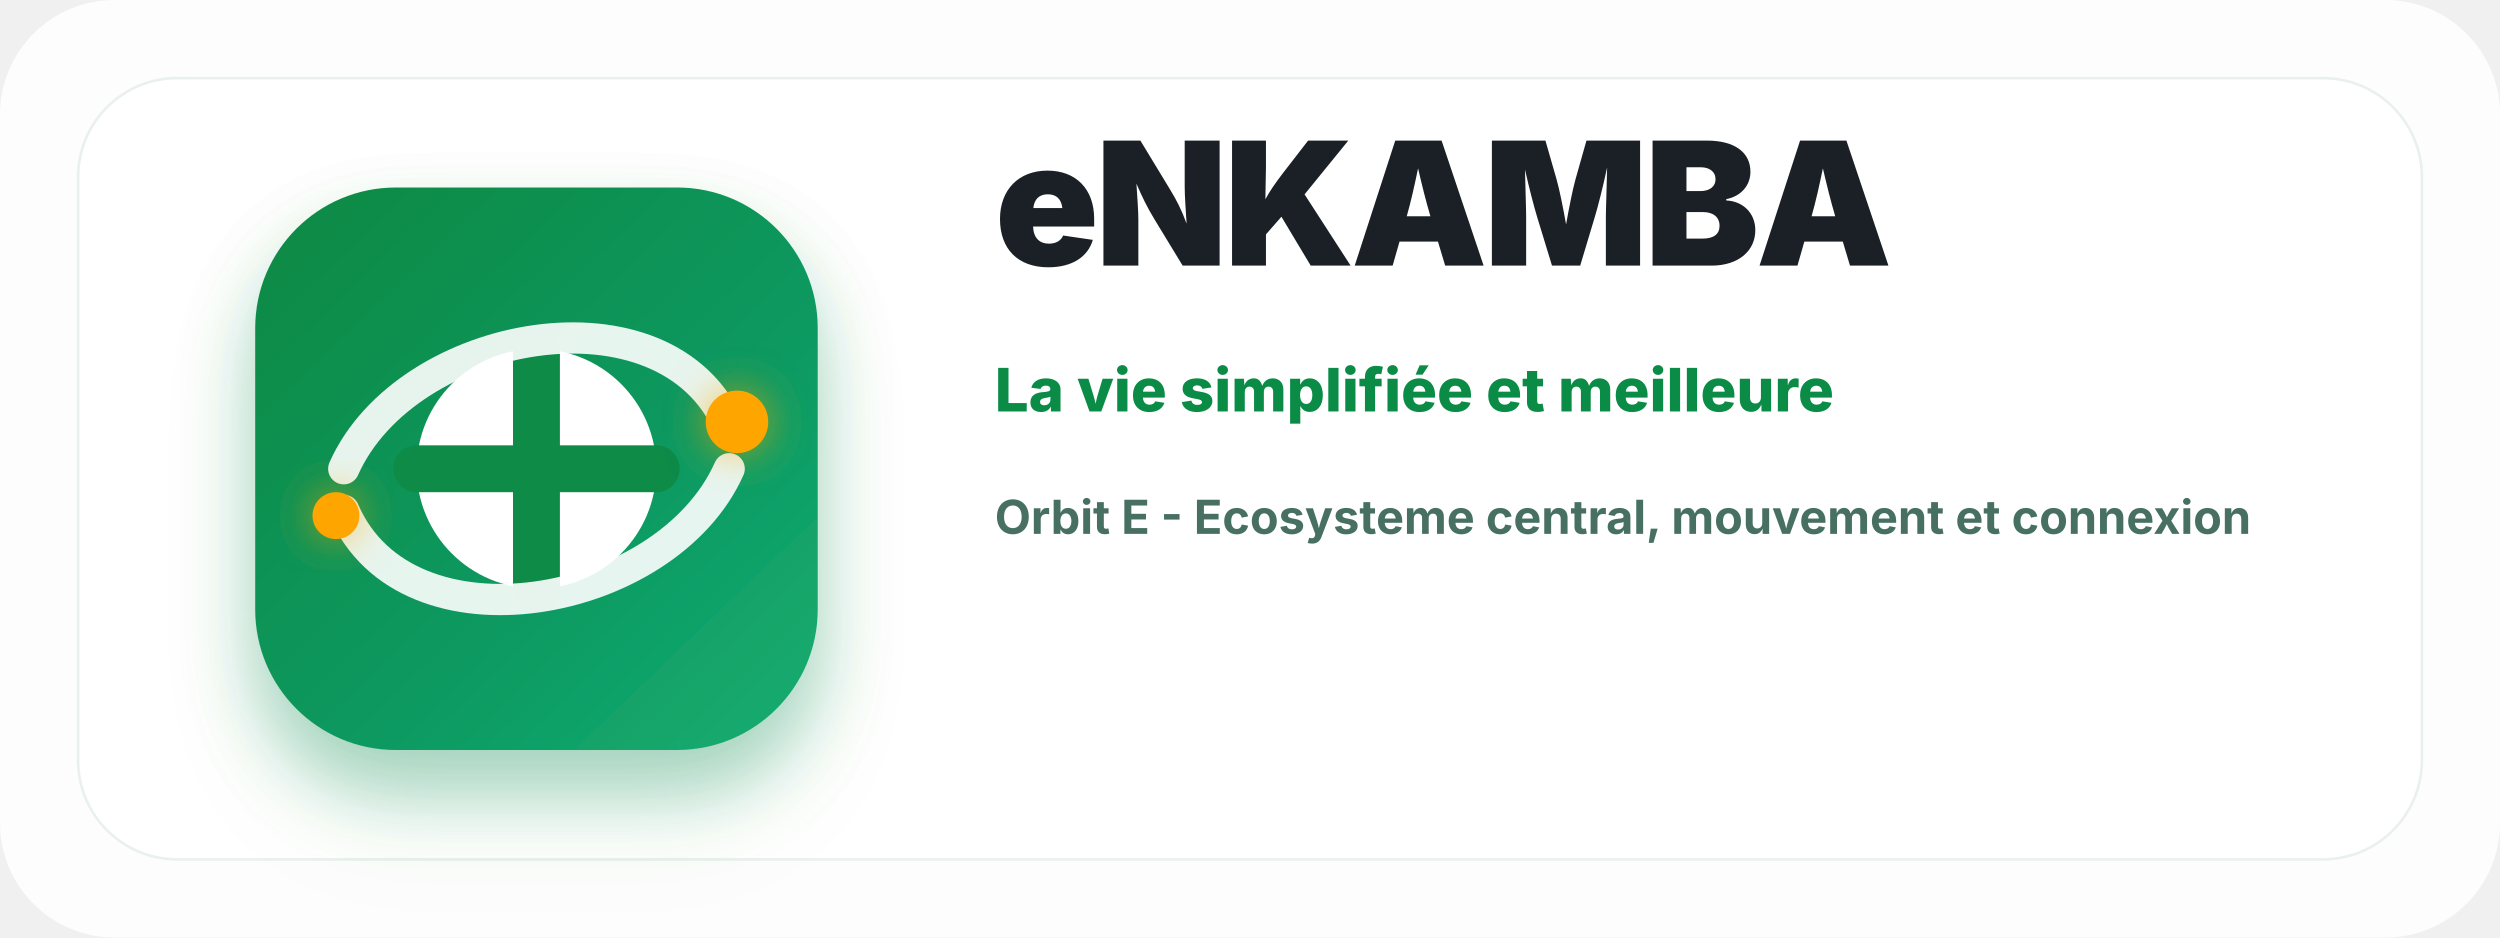
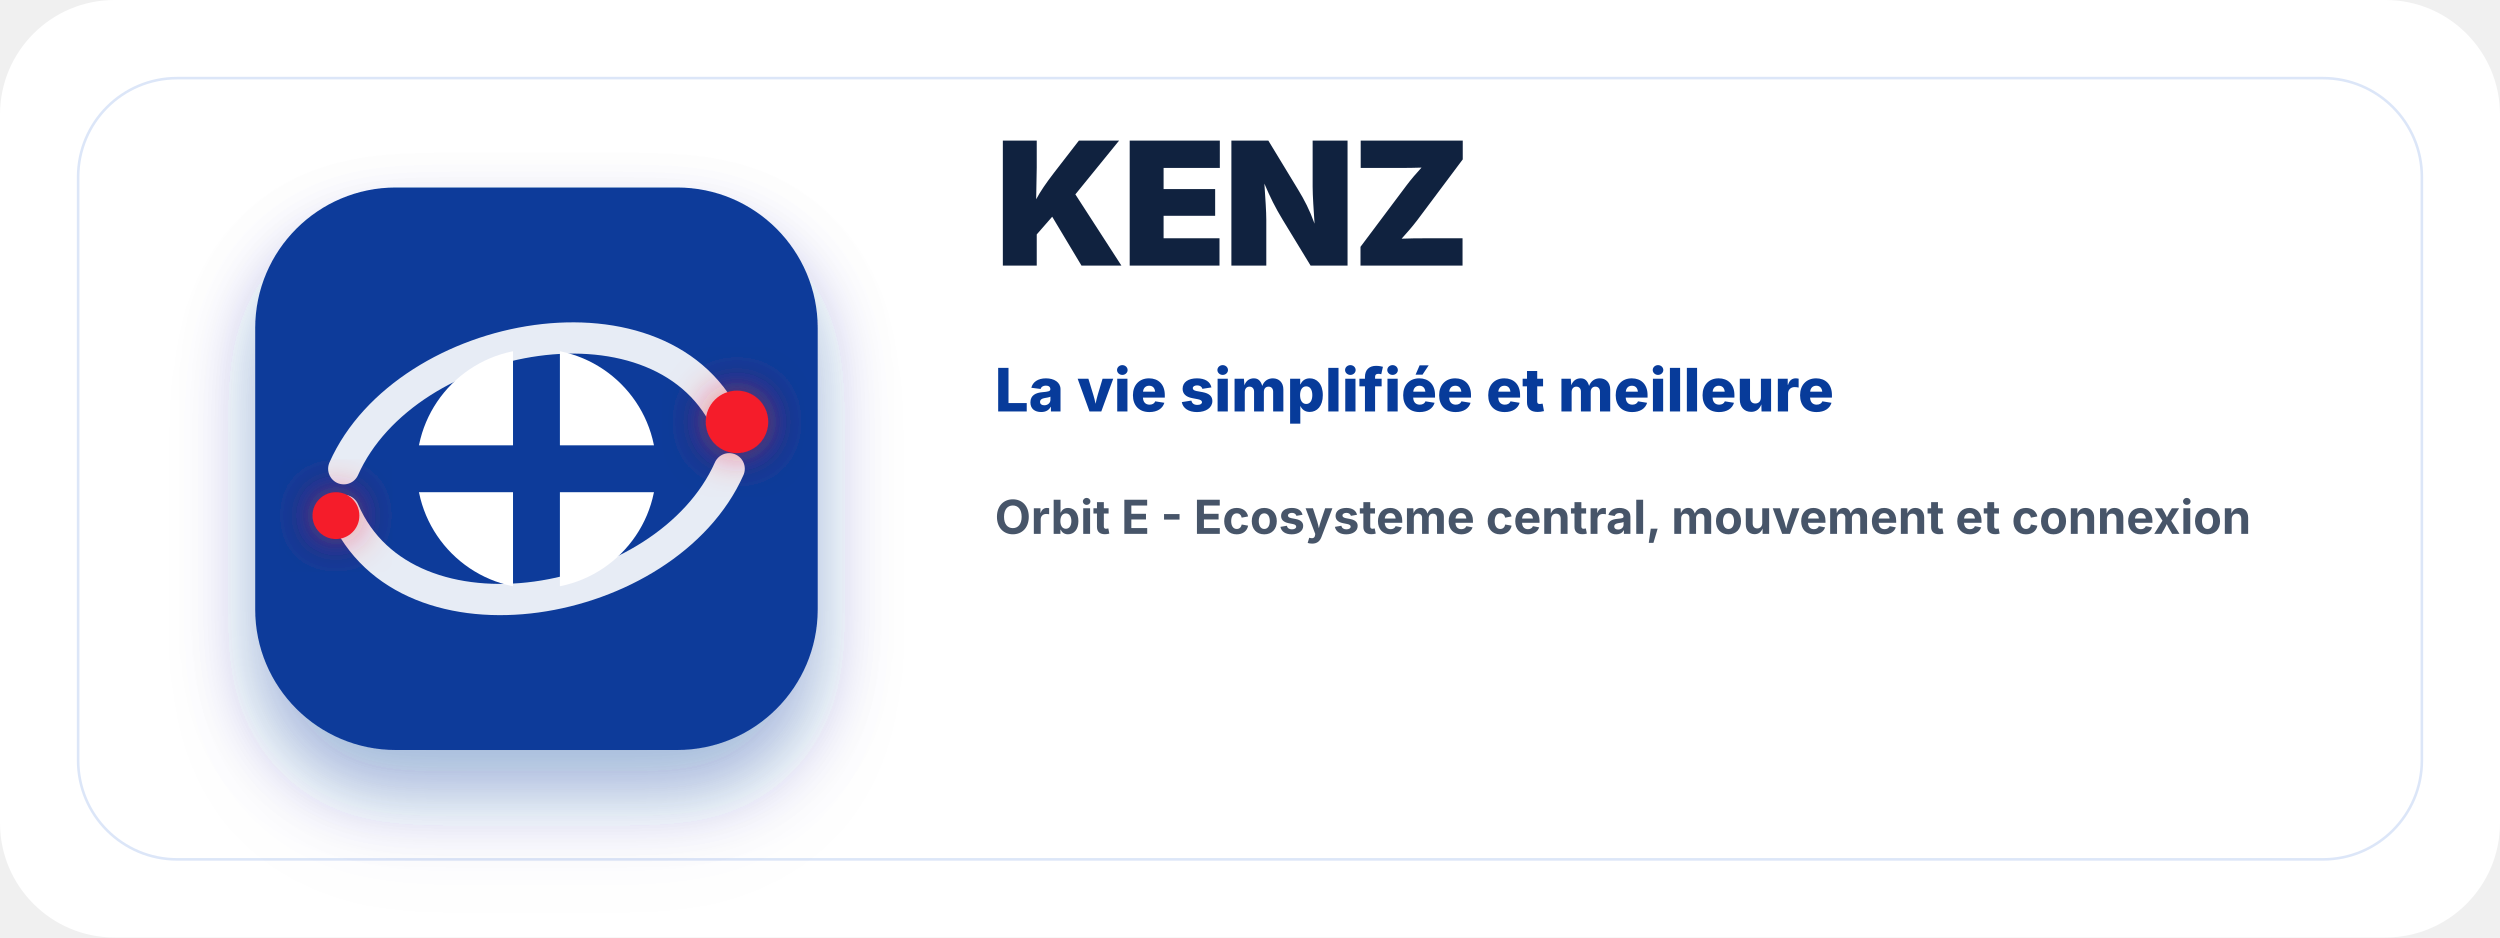
<svg xmlns="http://www.w3.org/2000/svg" width="960" height="360" viewBox="0 0 960 360" fill="none">
  <defs>
    <linearGradient id="g" x1="40" y1="36" x2="216" y2="220" gradientUnits="userSpaceOnUse">
-       <stop stop-color="#0A8B46" />
-       <stop offset=".62" stop-color="#089961" />
-       <stop offset="1" stop-color="#18A96E" />
+       <stop stop-color="#073B9A" />
+       <stop offset=".62" stop-color="#073B9A" />
+       <stop offset="1" stop-color="#073B9A" />
    </linearGradient>
    <filter id="s" x="-25%" y="-25%" width="150%" height="160%">
-       <feDropShadow dx="0" dy="16" stdDeviation="14" flood-color="#0A8B46" flood-opacity=".20" />
+       <feDropShadow dx="0" dy="16" stdDeviation="14" flood-color="#073B9A" flood-opacity=".20" />
    </filter>
    <filter id="og" x="-70%" y="-70%" width="240%" height="240%">
-       <feDropShadow dx="0" dy="0" stdDeviation="8" flood-color="#FFA500" flood-opacity=".65" />
+       <feDropShadow dx="0" dy="0" stdDeviation="8" flood-color="#F51B2B" flood-opacity=".65" />
    </filter>
  </defs>
-   <rect width="960" height="360" rx="44" fill="#FCFDFC" />
-   <rect x="30" y="30" width="900" height="300" rx="38" fill="white" stroke="#E9F0ED" />
+   <rect width="960" height="360" rx="44" fill="#FFFFFF" />
+   <rect x="30" y="30" width="900" height="300" rx="38" fill="white" stroke="#DCE6F8" />
  <g transform="translate(78 52)" filter="url(#s)">
    <rect x="20" y="20" width="216" height="216" rx="54" fill="url(#g)" filter="url(#s)" />
    <circle cx="128" cy="128" r="46" fill="#FFFFFF" />
-     <path d="M128 82v92M82 128h92" stroke="#0A8B46" stroke-width="18" stroke-linecap="round" />
+     <path d="M128 82v92M82 128h92" stroke="#073B9A" stroke-width="18" stroke-linecap="round" />
    <path d="M54 128c24-54 124-72 148-16M202 128c-24 54-124 72-148 16" stroke="#FFFFFF" stroke-width="12" stroke-linecap="round" opacity=".9" />
-     <circle cx="205" cy="110" r="12" fill="#FFA500" filter="url(#og)" />
-     <circle cx="51" cy="146" r="9" fill="#FFA500" filter="url(#og)" />
+     <circle cx="205" cy="110" r="12" fill="#F51B2B" filter="url(#og)" />
+     <circle cx="51" cy="146" r="9" fill="#F51B2B" filter="url(#og)" />
  </g>
  <g transform="translate(382 102)">
-     <text x="0" y="0" font-family="Inter,Poppins,Arial" font-size="66" font-weight="900" letter-spacing="-1.4" fill="#1B2026">eNKAMBA</text>
-     <text x="0" y="56" font-family="Inter,Poppins,Arial" font-size="23" font-weight="800" fill="#0A8B46">La vie simplifiée et meilleure</text>
-     <text x="0" y="103" font-family="Inter,Poppins,Arial" font-size="18" font-weight="650" fill="#477063">Orbit E - Ecosysteme central, mouvement et connexion</text>
+     <text x="0" y="0" font-family="Inter,Poppins,Arial" font-size="66" font-weight="900" letter-spacing="-1.4" fill="#10223F">KENZ</text>
+     <text x="0" y="56" font-family="Inter,Poppins,Arial" font-size="23" font-weight="800" fill="#073B9A">La vie simplifiée et meilleure</text>
+     <text x="0" y="103" font-family="Inter,Poppins,Arial" font-size="18" font-weight="650" fill="#475569">Orbit E - Ecosysteme central, mouvement et connexion</text>
  </g>
</svg>
